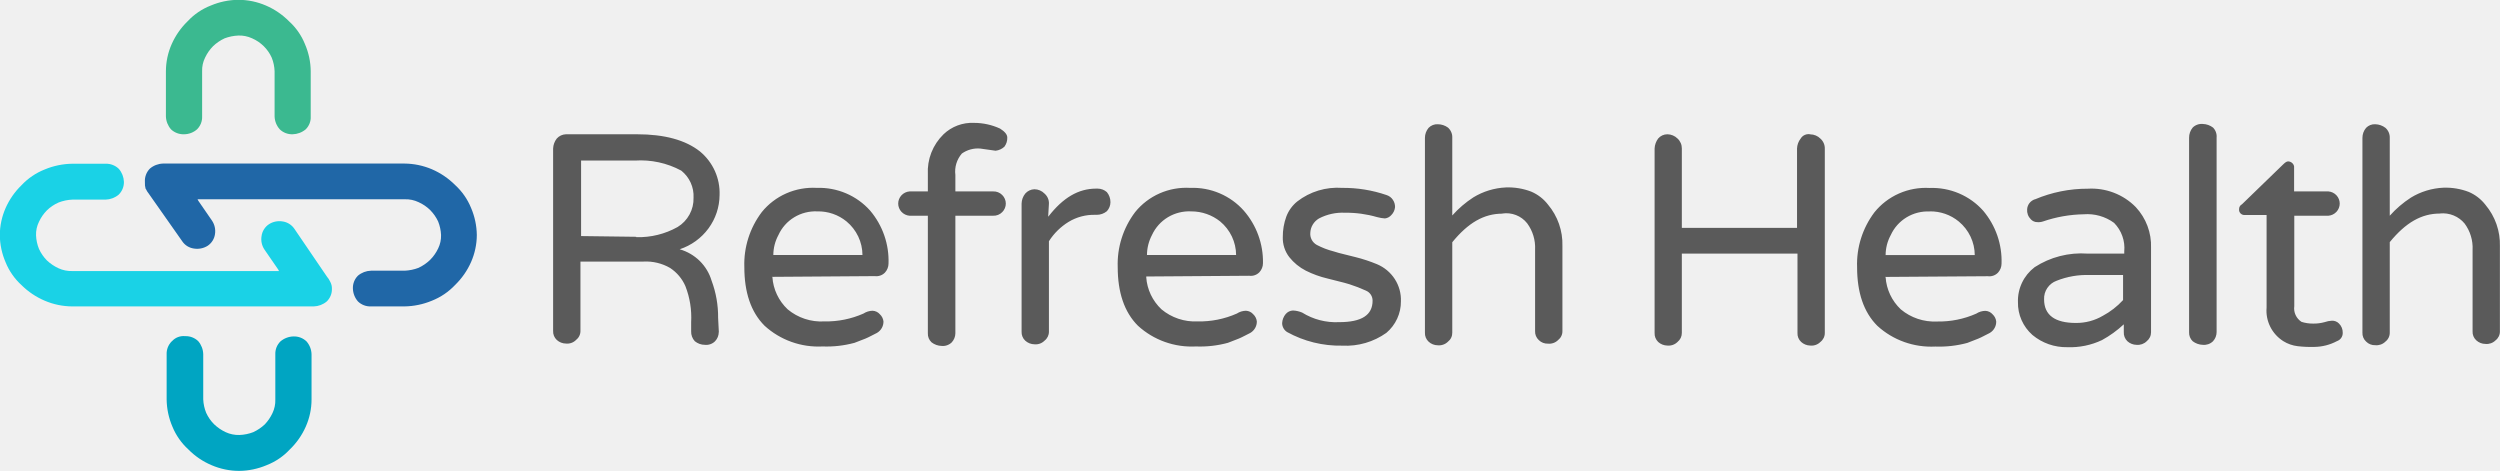
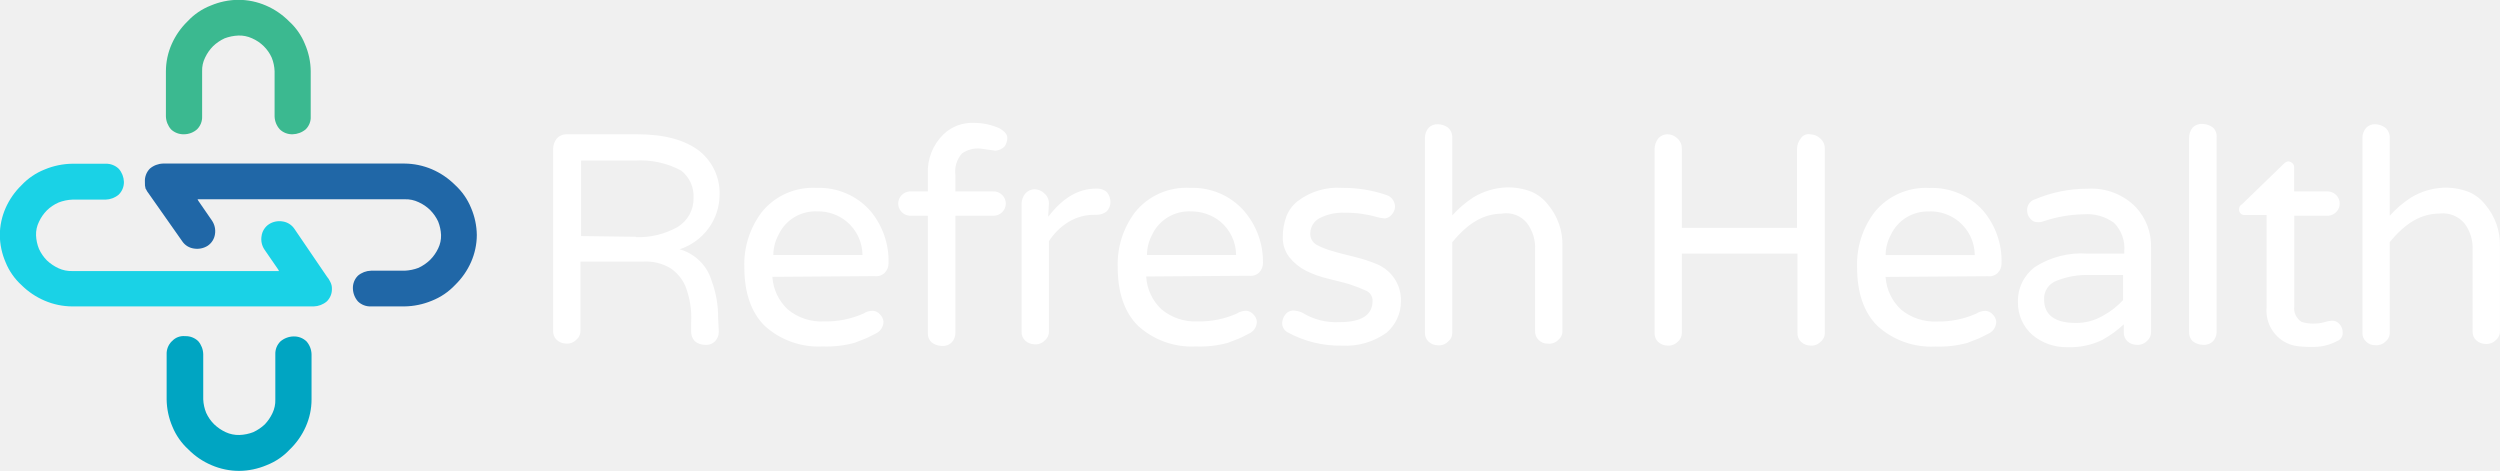
<svg xmlns="http://www.w3.org/2000/svg" width="154" height="29" viewBox="0 0 154 29" fill="none">
  <g clip-path="url(#clip0_2006_494)">
    <path d="M12.141 7.964C12.244 7.86 12.325 7.736 12.379 7.6C12.432 7.464 12.457 7.319 12.451 7.173V4.389C12.441 4.1 12.503 3.813 12.632 3.553C12.754 3.291 12.92 3.052 13.124 2.846C13.332 2.647 13.573 2.483 13.836 2.361C14.107 2.26 14.393 2.202 14.683 2.189C14.976 2.179 15.266 2.238 15.53 2.361C16.07 2.596 16.501 3.021 16.739 3.553C16.846 3.82 16.905 4.102 16.915 4.389V7.173C16.924 7.465 17.036 7.744 17.231 7.964C17.336 8.067 17.462 8.147 17.6 8.2C17.738 8.252 17.885 8.276 18.033 8.271C18.328 8.262 18.611 8.154 18.835 7.964C18.939 7.86 19.02 7.736 19.072 7.6C19.125 7.464 19.148 7.319 19.14 7.173V4.389C19.136 3.814 19.015 3.246 18.785 2.718C18.57 2.181 18.233 1.699 17.802 1.309C17.395 0.898 16.911 0.569 16.378 0.34C15.844 0.109 15.267 -0.01 14.683 -0.011C14.1 -0.006 13.524 0.113 12.988 0.34C12.443 0.552 11.955 0.883 11.559 1.309C11.143 1.712 10.809 2.191 10.576 2.718C10.343 3.245 10.222 3.814 10.22 4.389V7.173C10.23 7.464 10.34 7.743 10.531 7.964C10.637 8.067 10.764 8.147 10.903 8.199C11.042 8.252 11.19 8.276 11.339 8.271C11.635 8.269 11.921 8.16 12.141 7.964Z" fill="#3BB990" />
    <path d="M10.576 21.03C10.472 21.135 10.391 21.26 10.337 21.397C10.284 21.534 10.259 21.68 10.265 21.827V24.611C10.273 25.186 10.394 25.753 10.621 26.282C10.84 26.816 11.175 27.295 11.604 27.686C12.011 28.099 12.496 28.429 13.033 28.655C13.568 28.886 14.145 29.005 14.728 29.006C15.311 29.002 15.888 28.882 16.423 28.655C16.968 28.443 17.457 28.111 17.852 27.686C18.269 27.285 18.602 26.808 18.835 26.282C19.069 25.755 19.191 25.186 19.191 24.611V21.827C19.185 21.534 19.075 21.252 18.881 21.03C18.775 20.928 18.649 20.848 18.512 20.796C18.374 20.743 18.226 20.719 18.078 20.724C17.783 20.732 17.5 20.84 17.276 21.03C17.17 21.134 17.088 21.259 17.033 21.396C16.979 21.533 16.954 21.68 16.96 21.827V24.611C16.97 24.9 16.91 25.186 16.785 25.447C16.667 25.7 16.508 25.933 16.316 26.137C16.105 26.337 15.863 26.5 15.598 26.622C15.328 26.726 15.041 26.785 14.751 26.795C14.459 26.804 14.168 26.745 13.903 26.622C13.641 26.5 13.4 26.337 13.192 26.137C12.986 25.933 12.819 25.693 12.7 25.43C12.592 25.164 12.531 24.881 12.519 24.595V21.81C12.51 21.517 12.401 21.237 12.209 21.014C12.103 20.912 11.977 20.832 11.839 20.779C11.701 20.726 11.554 20.702 11.406 20.707C11.257 20.691 11.105 20.71 10.965 20.764C10.824 20.817 10.699 20.903 10.598 21.014" fill="#00A5C2" />
    <path d="M8.971 11.618C9.032 11.742 9.105 11.86 9.192 11.969L11.231 14.87C11.312 14.989 11.417 15.089 11.54 15.165C11.663 15.24 11.8 15.29 11.943 15.31C12.239 15.359 12.543 15.298 12.796 15.138C12.916 15.056 13.017 14.952 13.094 14.83C13.171 14.708 13.221 14.572 13.242 14.431C13.29 14.139 13.226 13.841 13.062 13.595L12.214 12.364L12.169 12.275H24.937C25.23 12.266 25.521 12.327 25.784 12.453C26.049 12.571 26.291 12.735 26.496 12.938C26.7 13.142 26.866 13.379 26.988 13.64C27.095 13.906 27.157 14.188 27.169 14.475C27.178 14.764 27.116 15.051 26.988 15.31C26.863 15.573 26.693 15.812 26.485 16.018C26.276 16.217 26.036 16.381 25.773 16.502C25.502 16.604 25.215 16.662 24.926 16.675H22.852C22.557 16.684 22.274 16.792 22.05 16.981C21.945 17.085 21.863 17.21 21.81 17.347C21.756 17.484 21.732 17.631 21.739 17.778C21.747 18.069 21.857 18.348 22.05 18.569C22.155 18.671 22.281 18.751 22.419 18.804C22.557 18.857 22.704 18.881 22.852 18.875H24.909C25.491 18.867 26.067 18.748 26.604 18.524C27.147 18.309 27.635 17.978 28.033 17.555C28.449 17.151 28.782 16.673 29.016 16.146C29.248 15.619 29.37 15.05 29.372 14.475C29.364 13.901 29.244 13.333 29.016 12.804C28.798 12.269 28.462 11.787 28.033 11.395C27.623 10.985 27.138 10.656 26.604 10.426C26.068 10.198 25.492 10.079 24.909 10.075H10.045C9.748 10.084 9.463 10.192 9.237 10.382C9.13 10.489 9.047 10.617 8.994 10.758C8.94 10.899 8.917 11.05 8.926 11.2C8.917 11.348 8.932 11.497 8.971 11.64" fill="#2067A7" />
    <path d="M20.355 17.382C20.297 17.254 20.221 17.134 20.129 17.026L18.124 14.08C18.041 13.962 17.935 13.862 17.811 13.786C17.688 13.71 17.55 13.66 17.406 13.64C17.111 13.591 16.808 13.654 16.559 13.818C16.436 13.9 16.334 14.008 16.257 14.133C16.18 14.257 16.131 14.397 16.112 14.542C16.062 14.833 16.127 15.132 16.293 15.377L17.141 16.608L17.186 16.697H4.452C4.159 16.706 3.869 16.647 3.604 16.525C3.34 16.403 3.098 16.239 2.887 16.04C2.685 15.834 2.52 15.595 2.401 15.333C2.293 15.066 2.232 14.784 2.22 14.497C2.21 14.209 2.272 13.922 2.401 13.662C2.52 13.402 2.685 13.165 2.887 12.96C3.094 12.757 3.338 12.593 3.604 12.476C3.875 12.37 4.161 12.309 4.452 12.297H6.503C6.799 12.289 7.084 12.181 7.31 11.991C7.416 11.888 7.499 11.764 7.554 11.629C7.61 11.492 7.636 11.347 7.633 11.2C7.623 10.908 7.514 10.627 7.322 10.404C7.216 10.299 7.09 10.217 6.951 10.163C6.812 10.108 6.663 10.082 6.514 10.086H4.452C3.869 10.094 3.293 10.213 2.757 10.437C2.214 10.652 1.725 10.983 1.328 11.406C0.912 11.81 0.578 12.288 0.345 12.815C0.113 13.343 -0.009 13.911 -0.011 14.486C-0.004 15.061 0.116 15.628 0.345 16.157C0.562 16.693 0.898 17.174 1.328 17.566C1.738 17.972 2.223 18.297 2.757 18.524C3.292 18.753 3.869 18.872 4.452 18.875H19.327C19.622 18.866 19.905 18.758 20.129 18.569C20.235 18.465 20.317 18.342 20.372 18.206C20.426 18.07 20.451 17.924 20.446 17.778C20.448 17.641 20.417 17.505 20.355 17.382Z" fill="#1AD2E6" />
-     <path d="M150.294 13.155C149.164 13.155 148.192 13.712 147.209 14.915V20.485C147.212 20.591 147.189 20.697 147.143 20.794C147.097 20.89 147.029 20.975 146.944 21.041C146.863 21.122 146.764 21.184 146.656 21.223C146.547 21.261 146.431 21.276 146.317 21.264C146.212 21.268 146.108 21.25 146.01 21.212C145.913 21.173 145.825 21.115 145.752 21.041C145.675 20.97 145.615 20.884 145.576 20.788C145.537 20.691 145.52 20.588 145.526 20.485V8.494C145.524 8.268 145.604 8.048 145.752 7.875C145.824 7.8 145.912 7.741 146.009 7.703C146.107 7.664 146.212 7.647 146.317 7.653C146.545 7.659 146.764 7.737 146.944 7.875C147.031 7.953 147.1 8.048 147.146 8.155C147.192 8.262 147.214 8.378 147.209 8.494V13.289C147.59 12.862 148.027 12.487 148.509 12.175C149.113 11.805 149.804 11.594 150.514 11.562C151.049 11.543 151.581 11.632 152.079 11.824C152.483 11.997 152.835 12.27 153.102 12.615C153.705 13.332 154.022 14.241 153.994 15.171V20.407C153.997 20.513 153.974 20.619 153.928 20.716C153.882 20.812 153.814 20.897 153.729 20.963C153.648 21.044 153.549 21.106 153.441 21.145C153.332 21.183 153.217 21.198 153.102 21.186C152.892 21.185 152.69 21.105 152.537 20.963C152.46 20.892 152.401 20.806 152.361 20.71C152.322 20.613 152.305 20.51 152.311 20.407V15.394C152.341 14.812 152.167 14.238 151.819 13.768C151.638 13.55 151.405 13.379 151.141 13.271C150.877 13.163 150.59 13.122 150.305 13.15M142.481 19.933C142.721 19.938 142.961 19.908 143.193 19.844C143.336 19.794 143.487 19.764 143.639 19.755C143.722 19.75 143.805 19.764 143.882 19.795C143.959 19.826 144.029 19.873 144.085 19.933C144.159 20.006 144.218 20.093 144.256 20.189C144.295 20.284 144.314 20.387 144.311 20.49C144.318 20.604 144.286 20.716 144.222 20.811C144.158 20.905 144.064 20.976 143.955 21.014C143.53 21.241 143.055 21.363 142.571 21.37C142.228 21.38 141.884 21.365 141.543 21.326C141.225 21.289 140.92 21.183 140.65 21.014C140.304 20.794 140.026 20.486 139.845 20.122C139.663 19.757 139.586 19.351 139.622 18.947V13.244H138.283C138.235 13.248 138.187 13.242 138.142 13.226C138.097 13.21 138.056 13.184 138.022 13.151C137.988 13.117 137.962 13.077 137.945 13.033C137.929 12.988 137.923 12.941 137.927 12.893C137.924 12.83 137.939 12.767 137.971 12.711C138.003 12.656 138.051 12.611 138.108 12.582L140.65 10.12C140.786 9.986 140.871 9.942 140.961 9.942C141.013 9.945 141.064 9.958 141.11 9.981C141.157 10.004 141.198 10.036 141.232 10.075C141.264 10.111 141.288 10.152 141.303 10.197C141.318 10.242 141.322 10.29 141.317 10.337V11.791H143.43C143.62 11.807 143.797 11.893 143.926 12.031C144.055 12.17 144.127 12.351 144.127 12.54C144.127 12.728 144.055 12.909 143.926 13.048C143.797 13.187 143.62 13.273 143.43 13.289H141.328V18.858C141.301 19.045 141.329 19.235 141.408 19.407C141.487 19.578 141.614 19.724 141.774 19.827C142.003 19.899 142.241 19.935 142.481 19.933ZM134.848 8.494C134.844 8.263 134.922 8.038 135.069 7.859C135.15 7.778 135.248 7.716 135.357 7.678C135.465 7.639 135.581 7.625 135.696 7.636C135.923 7.643 136.143 7.721 136.323 7.859C136.403 7.94 136.464 8.037 136.502 8.144C136.54 8.251 136.554 8.364 136.543 8.477V20.462C136.541 20.668 136.463 20.866 136.323 21.019C136.241 21.1 136.143 21.161 136.035 21.2C135.926 21.238 135.81 21.253 135.696 21.242C135.468 21.236 135.248 21.158 135.069 21.019C134.994 20.947 134.936 20.86 134.898 20.764C134.86 20.668 134.843 20.565 134.848 20.462V8.494ZM125.916 18.441C125.916 19.41 126.583 19.894 127.877 19.894C128.459 19.899 129.031 19.747 129.532 19.454C130 19.203 130.423 18.875 130.781 18.485V16.942H128.741C128.04 16.914 127.341 17.034 126.69 17.293C126.454 17.378 126.252 17.535 126.113 17.742C125.973 17.948 125.905 18.193 125.916 18.441ZM125.351 12.281C126.381 11.844 127.49 11.62 128.611 11.624C129.158 11.592 129.705 11.677 130.215 11.873C130.725 12.069 131.186 12.371 131.566 12.76C132.2 13.441 132.537 14.341 132.504 15.266V20.462C132.505 20.569 132.482 20.674 132.436 20.771C132.39 20.867 132.322 20.952 132.238 21.019C132.157 21.1 132.058 21.161 131.95 21.2C131.841 21.238 131.726 21.253 131.611 21.242C131.401 21.239 131.2 21.159 131.046 21.019C130.972 20.947 130.913 20.86 130.875 20.764C130.837 20.668 130.82 20.565 130.826 20.462V19.978C130.422 20.355 129.973 20.68 129.487 20.947C128.82 21.264 128.085 21.415 127.346 21.387C126.561 21.402 125.798 21.135 125.199 20.635C124.911 20.381 124.682 20.069 124.528 19.72C124.374 19.371 124.298 18.994 124.306 18.613C124.292 18.199 124.378 17.788 124.557 17.413C124.735 17.038 125.002 16.711 125.334 16.458C126.298 15.833 127.444 15.539 128.594 15.622H130.854V15.489C130.885 15.168 130.845 14.845 130.736 14.541C130.628 14.237 130.454 13.96 130.227 13.729C129.687 13.334 129.021 13.146 128.351 13.2C127.501 13.215 126.658 13.364 125.854 13.64C125.74 13.679 125.619 13.694 125.498 13.684C125.422 13.684 125.347 13.669 125.278 13.638C125.209 13.607 125.147 13.562 125.097 13.506C125.017 13.426 124.955 13.33 124.916 13.224C124.877 13.118 124.862 13.005 124.871 12.893C124.879 12.755 124.929 12.621 125.014 12.511C125.1 12.401 125.218 12.319 125.351 12.275V12.281ZM118.877 13.027C118.374 13.002 117.875 13.128 117.446 13.387C117.017 13.647 116.677 14.028 116.47 14.481C116.265 14.86 116.156 15.282 116.154 15.711H121.645C121.643 15.318 121.554 14.929 121.384 14.572C121.214 14.215 120.968 13.899 120.662 13.645C120.159 13.23 119.521 13.009 118.866 13.021L118.877 13.027ZM116.154 17.076C116.204 17.829 116.538 18.537 117.092 19.059C117.713 19.578 118.51 19.844 119.323 19.805C120.154 19.821 120.978 19.656 121.736 19.32C121.903 19.211 122.099 19.151 122.301 19.148C122.386 19.152 122.47 19.173 122.547 19.21C122.624 19.248 122.692 19.3 122.747 19.365C122.871 19.481 122.949 19.637 122.967 19.805C122.97 19.947 122.934 20.088 122.863 20.212C122.793 20.336 122.69 20.44 122.566 20.512C122.301 20.64 122.075 20.774 121.854 20.863L121.182 21.125C120.542 21.297 119.879 21.372 119.216 21.348C118.565 21.381 117.913 21.286 117.3 21.067C116.686 20.848 116.124 20.51 115.646 20.072C114.798 19.231 114.397 18 114.397 16.463C114.353 15.245 114.732 14.049 115.47 13.072C115.873 12.573 116.391 12.178 116.981 11.918C117.571 11.658 118.215 11.542 118.86 11.579C119.482 11.555 120.102 11.669 120.674 11.912C121.246 12.155 121.755 12.52 122.165 12.982C122.935 13.895 123.337 15.055 123.295 16.241C123.294 16.447 123.216 16.645 123.075 16.797C122.995 16.88 122.896 16.942 122.787 16.98C122.678 17.018 122.562 17.03 122.448 17.015L116.109 17.059L116.154 17.076ZM111.516 8.276C111.75 8.279 111.973 8.373 112.137 8.538C112.225 8.616 112.294 8.711 112.341 8.818C112.388 8.925 112.411 9.04 112.408 9.156V20.507C112.41 20.614 112.386 20.72 112.339 20.817C112.292 20.913 112.223 20.998 112.137 21.064C112.057 21.145 111.96 21.206 111.852 21.245C111.745 21.284 111.63 21.298 111.516 21.287C111.306 21.284 111.105 21.204 110.951 21.064C110.874 20.993 110.814 20.906 110.775 20.81C110.736 20.714 110.719 20.61 110.725 20.507V15.622H103.601V20.507C103.602 20.613 103.579 20.719 103.533 20.815C103.487 20.912 103.419 20.997 103.335 21.064C103.254 21.145 103.156 21.206 103.047 21.245C102.939 21.284 102.823 21.298 102.708 21.287C102.498 21.283 102.297 21.204 102.143 21.064C102.069 20.991 102.01 20.904 101.972 20.808C101.935 20.712 101.918 20.61 101.923 20.507V9.151C101.932 8.928 102.009 8.712 102.143 8.533C102.212 8.451 102.299 8.385 102.396 8.34C102.494 8.295 102.6 8.271 102.708 8.271C102.944 8.273 103.169 8.368 103.335 8.533C103.421 8.611 103.489 8.707 103.535 8.814C103.581 8.92 103.603 9.035 103.601 9.151V14.035H110.697V9.151C110.704 8.926 110.783 8.71 110.923 8.533C110.981 8.436 111.068 8.359 111.172 8.313C111.276 8.266 111.392 8.251 111.504 8.271L111.516 8.276ZM92.545 13.161C91.415 13.161 90.443 13.718 89.46 14.921V20.49C89.462 20.597 89.44 20.703 89.394 20.799C89.348 20.896 89.279 20.981 89.195 21.047C89.113 21.128 89.015 21.19 88.906 21.228C88.798 21.267 88.682 21.281 88.567 21.27C88.357 21.269 88.155 21.189 88.002 21.047C87.926 20.976 87.866 20.889 87.827 20.793C87.788 20.697 87.771 20.593 87.776 20.49V8.494C87.775 8.268 87.855 8.048 88.002 7.875C88.075 7.8 88.162 7.741 88.26 7.703C88.358 7.664 88.463 7.647 88.567 7.653C88.793 7.654 89.013 7.726 89.195 7.859C89.282 7.936 89.351 8.032 89.397 8.139C89.443 8.245 89.465 8.361 89.46 8.477V13.272C89.84 12.845 90.278 12.47 90.759 12.158C91.364 11.789 92.054 11.578 92.765 11.546C93.299 11.526 93.832 11.615 94.33 11.807C94.734 11.981 95.086 12.253 95.352 12.598C95.956 13.315 96.273 14.224 96.245 15.155V20.39C96.248 20.497 96.225 20.602 96.179 20.699C96.133 20.796 96.064 20.881 95.98 20.947C95.898 21.028 95.8 21.09 95.692 21.128C95.583 21.167 95.467 21.181 95.352 21.169C95.248 21.173 95.143 21.155 95.046 21.117C94.949 21.079 94.861 21.021 94.787 20.947C94.711 20.876 94.651 20.789 94.612 20.693C94.573 20.597 94.556 20.493 94.561 20.39V15.377C94.592 14.796 94.418 14.222 94.07 13.751C93.891 13.526 93.654 13.351 93.384 13.247C93.114 13.142 92.82 13.11 92.533 13.155L92.545 13.161ZM82.5 19.844C83.884 19.844 84.551 19.404 84.551 18.524C84.553 18.393 84.516 18.265 84.445 18.155C84.373 18.045 84.271 17.959 84.15 17.906C83.817 17.754 83.476 17.622 83.127 17.51C82.72 17.382 82.274 17.293 81.788 17.16C81.322 17.051 80.87 16.889 80.443 16.675C80.046 16.472 79.697 16.187 79.421 15.84C79.148 15.487 79.007 15.052 79.02 14.609C79.015 14.174 79.09 13.742 79.24 13.333C79.378 12.972 79.61 12.653 79.912 12.409C80.697 11.8 81.684 11.502 82.681 11.573C83.607 11.565 84.528 11.713 85.404 12.013C85.57 12.063 85.712 12.169 85.805 12.314C85.892 12.444 85.937 12.598 85.935 12.754C85.92 12.936 85.842 13.107 85.714 13.239C85.614 13.359 85.47 13.437 85.313 13.456C85.147 13.444 84.983 13.416 84.822 13.372C84.184 13.187 83.521 13.097 82.856 13.105C82.299 13.076 81.744 13.198 81.251 13.456C81.095 13.547 80.964 13.675 80.87 13.829C80.776 13.983 80.723 14.157 80.715 14.336C80.701 14.486 80.731 14.637 80.802 14.77C80.873 14.904 80.982 15.014 81.116 15.088C81.442 15.259 81.787 15.392 82.144 15.483C82.545 15.617 82.991 15.7 83.483 15.834C83.94 15.947 84.387 16.094 84.822 16.274C85.274 16.463 85.657 16.784 85.92 17.192C86.184 17.601 86.315 18.079 86.296 18.563C86.299 18.931 86.221 19.294 86.066 19.629C85.912 19.964 85.686 20.261 85.404 20.501C84.615 21.065 83.653 21.344 82.681 21.292C81.495 21.317 80.325 21.028 79.291 20.457C79.195 20.398 79.116 20.316 79.062 20.218C79.008 20.121 78.979 20.011 78.98 19.9C78.991 19.696 79.068 19.5 79.201 19.343C79.256 19.278 79.324 19.226 79.401 19.188C79.477 19.151 79.561 19.13 79.647 19.126C79.841 19.135 80.033 19.178 80.212 19.254C80.891 19.677 81.686 19.884 82.489 19.844H82.5ZM73.376 13.021C72.872 12.997 72.373 13.122 71.942 13.381C71.512 13.641 71.171 14.022 70.963 14.475C70.763 14.855 70.656 15.277 70.653 15.706H76.144C76.142 15.312 76.052 14.923 75.883 14.566C75.713 14.21 75.467 13.893 75.161 13.64C74.656 13.237 74.025 13.019 73.376 13.021ZM70.608 17.07C70.657 17.824 70.992 18.531 71.545 19.053C72.166 19.572 72.964 19.839 73.777 19.799C74.608 19.816 75.431 19.65 76.189 19.315C76.357 19.205 76.553 19.145 76.754 19.142C76.84 19.146 76.924 19.168 77 19.205C77.077 19.242 77.145 19.295 77.201 19.36C77.325 19.476 77.403 19.632 77.421 19.799C77.423 19.942 77.387 20.082 77.317 20.206C77.246 20.331 77.144 20.434 77.02 20.507C76.754 20.635 76.528 20.769 76.308 20.858L75.636 21.119C74.996 21.292 74.333 21.367 73.67 21.342C73.018 21.376 72.366 21.281 71.753 21.062C71.14 20.843 70.577 20.504 70.099 20.067C69.252 19.226 68.851 17.995 68.851 16.458C68.807 15.24 69.186 14.044 69.924 13.066C70.326 12.567 70.844 12.171 71.434 11.911C72.024 11.651 72.669 11.536 73.314 11.573C73.936 11.55 74.556 11.663 75.127 11.906C75.699 12.149 76.209 12.515 76.619 12.977C77.402 13.876 77.822 15.028 77.799 16.213C77.799 16.419 77.72 16.617 77.579 16.77C77.499 16.852 77.401 16.915 77.292 16.952C77.183 16.99 77.067 17.002 76.952 16.987L70.613 17.032L70.608 17.07ZM64.585 13.333C65.478 12.186 66.416 11.618 67.529 11.618H67.619C67.828 11.62 68.029 11.697 68.184 11.835C68.327 12.01 68.405 12.229 68.404 12.453C68.403 12.659 68.324 12.858 68.184 13.01C68.008 13.155 67.786 13.234 67.557 13.233H67.466C66.885 13.218 66.311 13.371 65.817 13.673C65.33 13.974 64.919 14.38 64.614 14.859V20.429C64.615 20.536 64.591 20.642 64.544 20.739C64.497 20.835 64.428 20.92 64.342 20.986C64.262 21.067 64.165 21.128 64.057 21.167C63.95 21.206 63.835 21.22 63.721 21.209C63.511 21.206 63.31 21.126 63.156 20.986C63.079 20.915 63.02 20.828 62.981 20.732C62.942 20.636 62.924 20.532 62.93 20.429V12.537C62.936 12.314 63.015 12.099 63.156 11.924C63.226 11.843 63.312 11.778 63.41 11.732C63.507 11.686 63.613 11.66 63.721 11.657C63.837 11.658 63.952 11.683 64.059 11.729C64.166 11.774 64.262 11.841 64.342 11.924C64.43 12.001 64.5 12.095 64.547 12.201C64.594 12.307 64.617 12.421 64.614 12.537L64.568 13.333H64.585ZM61.325 9.284L60.382 9.151C59.98 9.117 59.58 9.226 59.252 9.457C59.096 9.637 58.979 9.848 58.91 10.075C58.841 10.303 58.821 10.542 58.851 10.777V11.791H61.173C61.278 11.786 61.382 11.803 61.48 11.842C61.577 11.88 61.665 11.939 61.738 12.013C61.879 12.153 61.958 12.342 61.958 12.54C61.958 12.737 61.879 12.926 61.738 13.066C61.665 13.141 61.577 13.199 61.48 13.238C61.382 13.276 61.278 13.294 61.173 13.289H58.851V20.529C58.849 20.735 58.771 20.933 58.631 21.086C58.55 21.167 58.451 21.229 58.343 21.267C58.234 21.306 58.118 21.32 58.004 21.309C57.777 21.303 57.559 21.225 57.382 21.086C57.306 21.015 57.246 20.928 57.207 20.832C57.168 20.736 57.151 20.633 57.156 20.529V13.289H56.026C55.836 13.273 55.659 13.187 55.53 13.048C55.401 12.909 55.329 12.728 55.329 12.54C55.329 12.351 55.401 12.17 55.53 12.031C55.659 11.893 55.836 11.807 56.026 11.791H57.156V10.738C57.131 10.283 57.204 9.827 57.37 9.402C57.537 8.977 57.793 8.591 58.122 8.271C58.37 8.034 58.664 7.849 58.986 7.728C59.309 7.608 59.653 7.553 59.998 7.569C60.552 7.569 61.1 7.689 61.602 7.92C61.873 8.093 62.049 8.271 62.049 8.477C62.055 8.677 61.993 8.873 61.873 9.034C61.725 9.174 61.535 9.262 61.331 9.284H61.325ZM50.348 13.021C49.847 12.998 49.351 13.125 48.923 13.384C48.496 13.643 48.158 14.024 47.953 14.475C47.748 14.854 47.639 15.276 47.637 15.706H53.128C53.126 15.312 53.036 14.923 52.867 14.566C52.697 14.21 52.451 13.893 52.145 13.64C51.641 13.227 51.003 13.007 50.348 13.021ZM47.58 17.07C47.63 17.824 47.965 18.531 48.518 19.053C49.146 19.579 49.955 19.846 50.778 19.799C51.608 19.816 52.432 19.65 53.19 19.315C53.358 19.205 53.554 19.145 53.755 19.142C53.841 19.146 53.925 19.168 54.001 19.205C54.078 19.242 54.146 19.295 54.201 19.36C54.325 19.476 54.403 19.632 54.422 19.799C54.424 19.942 54.388 20.082 54.318 20.206C54.247 20.331 54.145 20.434 54.021 20.507C53.755 20.635 53.529 20.769 53.309 20.858L52.636 21.119C51.998 21.291 51.337 21.366 50.676 21.342C50.024 21.376 49.371 21.281 48.757 21.062C48.143 20.843 47.579 20.505 47.1 20.067C46.253 19.226 45.851 17.995 45.851 16.458C45.808 15.24 46.187 14.044 46.925 13.066C47.327 12.568 47.845 12.172 48.435 11.912C49.025 11.653 49.67 11.536 50.315 11.573C50.934 11.552 51.55 11.667 52.119 11.91C52.688 12.152 53.194 12.517 53.603 12.977C54.373 13.889 54.775 15.049 54.733 16.235C54.732 16.441 54.653 16.64 54.512 16.792C54.432 16.874 54.334 16.937 54.225 16.974C54.116 17.012 53.999 17.024 53.885 17.009L47.546 17.054L47.58 17.07ZM39.191 14.609C40.082 14.635 40.963 14.419 41.739 13.985C42.049 13.796 42.303 13.529 42.475 13.213C42.648 12.896 42.733 12.54 42.722 12.181C42.739 11.863 42.679 11.546 42.547 11.255C42.416 10.965 42.216 10.709 41.965 10.51C41.091 10.039 40.099 9.825 39.106 9.891H35.795V14.542L39.185 14.586L39.191 14.609ZM44.275 20.462C44.274 20.669 44.193 20.868 44.049 21.019C43.969 21.1 43.872 21.162 43.764 21.2C43.657 21.239 43.542 21.253 43.428 21.242C43.199 21.243 42.976 21.164 42.801 21.019C42.646 20.853 42.565 20.632 42.575 20.407V19.85C42.617 19.09 42.496 18.331 42.219 17.622C42.022 17.169 41.696 16.782 41.281 16.508C40.783 16.219 40.209 16.081 39.631 16.113H35.756V20.384C35.757 20.491 35.733 20.597 35.686 20.694C35.639 20.791 35.57 20.875 35.485 20.941C35.405 21.022 35.307 21.084 35.2 21.122C35.092 21.161 34.977 21.175 34.863 21.164C34.653 21.161 34.452 21.082 34.298 20.941C34.222 20.87 34.162 20.784 34.123 20.687C34.084 20.591 34.067 20.488 34.072 20.384V9.151C34.08 8.926 34.159 8.71 34.298 8.533C34.369 8.453 34.456 8.389 34.553 8.344C34.651 8.299 34.756 8.274 34.863 8.271H39.236C40.931 8.271 42.224 8.623 43.117 9.329C43.513 9.656 43.827 10.068 44.037 10.533C44.246 10.998 44.345 11.505 44.326 12.013C44.321 12.754 44.082 13.474 43.641 14.073C43.2 14.672 42.581 15.12 41.868 15.355C42.335 15.489 42.76 15.737 43.104 16.075C43.447 16.414 43.699 16.833 43.835 17.293C44.108 18.026 44.244 18.802 44.236 19.582L44.281 20.462H44.275Z" fill="#5A5A5A" />
+     <path d="M150.294 13.155C149.164 13.155 148.192 13.712 147.209 14.915V20.485C147.212 20.591 147.189 20.697 147.143 20.794C147.097 20.89 147.029 20.975 146.944 21.041C146.863 21.122 146.764 21.184 146.656 21.223C146.547 21.261 146.431 21.276 146.317 21.264C146.212 21.268 146.108 21.25 146.01 21.212C145.913 21.173 145.825 21.115 145.752 21.041C145.675 20.97 145.615 20.884 145.576 20.788C145.537 20.691 145.52 20.588 145.526 20.485V8.494C145.524 8.268 145.604 8.048 145.752 7.875C145.824 7.8 145.912 7.741 146.009 7.703C146.107 7.664 146.212 7.647 146.317 7.653C146.545 7.659 146.764 7.737 146.944 7.875C147.031 7.953 147.1 8.048 147.146 8.155C147.192 8.262 147.214 8.378 147.209 8.494V13.289C147.59 12.862 148.027 12.487 148.509 12.175C149.113 11.805 149.804 11.594 150.514 11.562C151.049 11.543 151.581 11.632 152.079 11.824C152.483 11.997 152.835 12.27 153.102 12.615C153.705 13.332 154.022 14.241 153.994 15.171V20.407C153.997 20.513 153.974 20.619 153.928 20.716C153.882 20.812 153.814 20.897 153.729 20.963C153.648 21.044 153.549 21.106 153.441 21.145C153.332 21.183 153.217 21.198 153.102 21.186C152.892 21.185 152.69 21.105 152.537 20.963C152.46 20.892 152.401 20.806 152.361 20.71C152.322 20.613 152.305 20.51 152.311 20.407V15.394C152.341 14.812 152.167 14.238 151.819 13.768C151.638 13.55 151.405 13.379 151.141 13.271C150.877 13.163 150.59 13.122 150.305 13.15M142.481 19.933C142.721 19.938 142.961 19.908 143.193 19.844C143.336 19.794 143.487 19.764 143.639 19.755C143.722 19.75 143.805 19.764 143.882 19.795C143.959 19.826 144.029 19.873 144.085 19.933C144.159 20.006 144.218 20.093 144.256 20.189C144.295 20.284 144.314 20.387 144.311 20.49C144.318 20.604 144.286 20.716 144.222 20.811C144.158 20.905 144.064 20.976 143.955 21.014C143.53 21.241 143.055 21.363 142.571 21.37C142.228 21.38 141.884 21.365 141.543 21.326C141.225 21.289 140.92 21.183 140.65 21.014C140.304 20.794 140.026 20.486 139.845 20.122C139.663 19.757 139.586 19.351 139.622 18.947V13.244H138.283C138.235 13.248 138.187 13.242 138.142 13.226C138.097 13.21 138.056 13.184 138.022 13.151C137.988 13.117 137.962 13.077 137.945 13.033C137.929 12.988 137.923 12.941 137.927 12.893C137.924 12.83 137.939 12.767 137.971 12.711C138.003 12.656 138.051 12.611 138.108 12.582L140.65 10.12C140.786 9.986 140.871 9.942 140.961 9.942C141.013 9.945 141.064 9.958 141.11 9.981C141.157 10.004 141.198 10.036 141.232 10.075C141.264 10.111 141.288 10.152 141.303 10.197C141.318 10.242 141.322 10.29 141.317 10.337V11.791H143.43C143.62 11.807 143.797 11.893 143.926 12.031C144.055 12.17 144.127 12.351 144.127 12.54C144.127 12.728 144.055 12.909 143.926 13.048C143.797 13.187 143.62 13.273 143.43 13.289H141.328V18.858C141.301 19.045 141.329 19.235 141.408 19.407C141.487 19.578 141.614 19.724 141.774 19.827C142.003 19.899 142.241 19.935 142.481 19.933ZM134.848 8.494C134.844 8.263 134.922 8.038 135.069 7.859C135.15 7.778 135.248 7.716 135.357 7.678C135.465 7.639 135.581 7.625 135.696 7.636C135.923 7.643 136.143 7.721 136.323 7.859C136.403 7.94 136.464 8.037 136.502 8.144C136.54 8.251 136.554 8.364 136.543 8.477V20.462C136.541 20.668 136.463 20.866 136.323 21.019C136.241 21.1 136.143 21.161 136.035 21.2C135.926 21.238 135.81 21.253 135.696 21.242C135.468 21.236 135.248 21.158 135.069 21.019C134.994 20.947 134.936 20.86 134.898 20.764C134.86 20.668 134.843 20.565 134.848 20.462V8.494ZM125.916 18.441C125.916 19.41 126.583 19.894 127.877 19.894C128.459 19.899 129.031 19.747 129.532 19.454C130 19.203 130.423 18.875 130.781 18.485V16.942H128.741C128.04 16.914 127.341 17.034 126.69 17.293C126.454 17.378 126.252 17.535 126.113 17.742C125.973 17.948 125.905 18.193 125.916 18.441ZM125.351 12.281C126.381 11.844 127.49 11.62 128.611 11.624C129.158 11.592 129.705 11.677 130.215 11.873C130.725 12.069 131.186 12.371 131.566 12.76C132.2 13.441 132.537 14.341 132.504 15.266V20.462C132.505 20.569 132.482 20.674 132.436 20.771C132.39 20.867 132.322 20.952 132.238 21.019C132.157 21.1 132.058 21.161 131.95 21.2C131.841 21.238 131.726 21.253 131.611 21.242C131.401 21.239 131.2 21.159 131.046 21.019C130.972 20.947 130.913 20.86 130.875 20.764C130.837 20.668 130.82 20.565 130.826 20.462V19.978C130.422 20.355 129.973 20.68 129.487 20.947C128.82 21.264 128.085 21.415 127.346 21.387C126.561 21.402 125.798 21.135 125.199 20.635C124.911 20.381 124.682 20.069 124.528 19.72C124.374 19.371 124.298 18.994 124.306 18.613C124.292 18.199 124.378 17.788 124.557 17.413C124.735 17.038 125.002 16.711 125.334 16.458C126.298 15.833 127.444 15.539 128.594 15.622H130.854V15.489C130.885 15.168 130.845 14.845 130.736 14.541C130.628 14.237 130.454 13.96 130.227 13.729C129.687 13.334 129.021 13.146 128.351 13.2C127.501 13.215 126.658 13.364 125.854 13.64C125.74 13.679 125.619 13.694 125.498 13.684C125.422 13.684 125.347 13.669 125.278 13.638C125.209 13.607 125.147 13.562 125.097 13.506C125.017 13.426 124.955 13.33 124.916 13.224C124.877 13.118 124.862 13.005 124.871 12.893C124.879 12.755 124.929 12.621 125.014 12.511C125.1 12.401 125.218 12.319 125.351 12.275V12.281ZM118.877 13.027C118.374 13.002 117.875 13.128 117.446 13.387C117.017 13.647 116.677 14.028 116.47 14.481C116.265 14.86 116.156 15.282 116.154 15.711H121.645C121.643 15.318 121.554 14.929 121.384 14.572C121.214 14.215 120.968 13.899 120.662 13.645C120.159 13.23 119.521 13.009 118.866 13.021L118.877 13.027ZM116.154 17.076C116.204 17.829 116.538 18.537 117.092 19.059C117.713 19.578 118.51 19.844 119.323 19.805C120.154 19.821 120.978 19.656 121.736 19.32C121.903 19.211 122.099 19.151 122.301 19.148C122.386 19.152 122.47 19.173 122.547 19.21C122.624 19.248 122.692 19.3 122.747 19.365C122.871 19.481 122.949 19.637 122.967 19.805C122.97 19.947 122.934 20.088 122.863 20.212C122.793 20.336 122.69 20.44 122.566 20.512C122.301 20.64 122.075 20.774 121.854 20.863L121.182 21.125C120.542 21.297 119.879 21.372 119.216 21.348C118.565 21.381 117.913 21.286 117.3 21.067C116.686 20.848 116.124 20.51 115.646 20.072C114.798 19.231 114.397 18 114.397 16.463C114.353 15.245 114.732 14.049 115.47 13.072C115.873 12.573 116.391 12.178 116.981 11.918C117.571 11.658 118.215 11.542 118.86 11.579C119.482 11.555 120.102 11.669 120.674 11.912C121.246 12.155 121.755 12.52 122.165 12.982C122.935 13.895 123.337 15.055 123.295 16.241C123.294 16.447 123.216 16.645 123.075 16.797C122.995 16.88 122.896 16.942 122.787 16.98C122.678 17.018 122.562 17.03 122.448 17.015L116.109 17.059L116.154 17.076ZM111.516 8.276C111.75 8.279 111.973 8.373 112.137 8.538C112.225 8.616 112.294 8.711 112.341 8.818C112.388 8.925 112.411 9.04 112.408 9.156V20.507C112.41 20.614 112.386 20.72 112.339 20.817C112.292 20.913 112.223 20.998 112.137 21.064C112.057 21.145 111.96 21.206 111.852 21.245C111.745 21.284 111.63 21.298 111.516 21.287C111.306 21.284 111.105 21.204 110.951 21.064C110.874 20.993 110.814 20.906 110.775 20.81C110.736 20.714 110.719 20.61 110.725 20.507V15.622H103.601V20.507C103.602 20.613 103.579 20.719 103.533 20.815C103.487 20.912 103.419 20.997 103.335 21.064C103.254 21.145 103.156 21.206 103.047 21.245C102.939 21.284 102.823 21.298 102.708 21.287C102.498 21.283 102.297 21.204 102.143 21.064C102.069 20.991 102.01 20.904 101.972 20.808C101.935 20.712 101.918 20.61 101.923 20.507V9.151C101.932 8.928 102.009 8.712 102.143 8.533C102.212 8.451 102.299 8.385 102.396 8.34C102.494 8.295 102.6 8.271 102.708 8.271C102.944 8.273 103.169 8.368 103.335 8.533C103.421 8.611 103.489 8.707 103.535 8.814C103.581 8.92 103.603 9.035 103.601 9.151V14.035H110.697V9.151C110.704 8.926 110.783 8.71 110.923 8.533C110.981 8.436 111.068 8.359 111.172 8.313C111.276 8.266 111.392 8.251 111.504 8.271L111.516 8.276ZM92.545 13.161C91.415 13.161 90.443 13.718 89.46 14.921V20.49C89.462 20.597 89.44 20.703 89.394 20.799C89.348 20.896 89.279 20.981 89.195 21.047C89.113 21.128 89.015 21.19 88.906 21.228C88.798 21.267 88.682 21.281 88.567 21.27C88.357 21.269 88.155 21.189 88.002 21.047C87.926 20.976 87.866 20.889 87.827 20.793C87.788 20.697 87.771 20.593 87.776 20.49V8.494C87.775 8.268 87.855 8.048 88.002 7.875C88.075 7.8 88.162 7.741 88.26 7.703C88.358 7.664 88.463 7.647 88.567 7.653C88.793 7.654 89.013 7.726 89.195 7.859C89.282 7.936 89.351 8.032 89.397 8.139C89.443 8.245 89.465 8.361 89.46 8.477V13.272C89.84 12.845 90.278 12.47 90.759 12.158C91.364 11.789 92.054 11.578 92.765 11.546C93.299 11.526 93.832 11.615 94.33 11.807C94.734 11.981 95.086 12.253 95.352 12.598C95.956 13.315 96.273 14.224 96.245 15.155V20.39C96.248 20.497 96.225 20.602 96.179 20.699C96.133 20.796 96.064 20.881 95.98 20.947C95.898 21.028 95.8 21.09 95.692 21.128C95.583 21.167 95.467 21.181 95.352 21.169C95.248 21.173 95.143 21.155 95.046 21.117C94.949 21.079 94.861 21.021 94.787 20.947C94.711 20.876 94.651 20.789 94.612 20.693C94.573 20.597 94.556 20.493 94.561 20.39V15.377C94.592 14.796 94.418 14.222 94.07 13.751C93.891 13.526 93.654 13.351 93.384 13.247C93.114 13.142 92.82 13.11 92.533 13.155L92.545 13.161ZM82.5 19.844C83.884 19.844 84.551 19.404 84.551 18.524C84.553 18.393 84.516 18.265 84.445 18.155C84.373 18.045 84.271 17.959 84.15 17.906C83.817 17.754 83.476 17.622 83.127 17.51C82.72 17.382 82.274 17.293 81.788 17.16C81.322 17.051 80.87 16.889 80.443 16.675C80.046 16.472 79.697 16.187 79.421 15.84C79.148 15.487 79.007 15.052 79.02 14.609C79.015 14.174 79.09 13.742 79.24 13.333C79.378 12.972 79.61 12.653 79.912 12.409C80.697 11.8 81.684 11.502 82.681 11.573C83.607 11.565 84.528 11.713 85.404 12.013C85.57 12.063 85.712 12.169 85.805 12.314C85.892 12.444 85.937 12.598 85.935 12.754C85.92 12.936 85.842 13.107 85.714 13.239C85.614 13.359 85.47 13.437 85.313 13.456C85.147 13.444 84.983 13.416 84.822 13.372C84.184 13.187 83.521 13.097 82.856 13.105C82.299 13.076 81.744 13.198 81.251 13.456C81.095 13.547 80.964 13.675 80.87 13.829C80.776 13.983 80.723 14.157 80.715 14.336C80.701 14.486 80.731 14.637 80.802 14.77C80.873 14.904 80.982 15.014 81.116 15.088C81.442 15.259 81.787 15.392 82.144 15.483C82.545 15.617 82.991 15.7 83.483 15.834C83.94 15.947 84.387 16.094 84.822 16.274C85.274 16.463 85.657 16.784 85.92 17.192C86.184 17.601 86.315 18.079 86.296 18.563C86.299 18.931 86.221 19.294 86.066 19.629C85.912 19.964 85.686 20.261 85.404 20.501C84.615 21.065 83.653 21.344 82.681 21.292C81.495 21.317 80.325 21.028 79.291 20.457C79.195 20.398 79.116 20.316 79.062 20.218C79.008 20.121 78.979 20.011 78.98 19.9C78.991 19.696 79.068 19.5 79.201 19.343C79.256 19.278 79.324 19.226 79.401 19.188C79.477 19.151 79.561 19.13 79.647 19.126C79.841 19.135 80.033 19.178 80.212 19.254C80.891 19.677 81.686 19.884 82.489 19.844H82.5ZM73.376 13.021C72.872 12.997 72.373 13.122 71.942 13.381C71.512 13.641 71.171 14.022 70.963 14.475C70.763 14.855 70.656 15.277 70.653 15.706H76.144C76.142 15.312 76.052 14.923 75.883 14.566C75.713 14.21 75.467 13.893 75.161 13.64C74.656 13.237 74.025 13.019 73.376 13.021ZM70.608 17.07C70.657 17.824 70.992 18.531 71.545 19.053C72.166 19.572 72.964 19.839 73.777 19.799C74.608 19.816 75.431 19.65 76.189 19.315C76.357 19.205 76.553 19.145 76.754 19.142C76.84 19.146 76.924 19.168 77 19.205C77.077 19.242 77.145 19.295 77.201 19.36C77.325 19.476 77.403 19.632 77.421 19.799C77.423 19.942 77.387 20.082 77.317 20.206C77.246 20.331 77.144 20.434 77.02 20.507C76.754 20.635 76.528 20.769 76.308 20.858L75.636 21.119C74.996 21.292 74.333 21.367 73.67 21.342C73.018 21.376 72.366 21.281 71.753 21.062C71.14 20.843 70.577 20.504 70.099 20.067C69.252 19.226 68.851 17.995 68.851 16.458C68.807 15.24 69.186 14.044 69.924 13.066C70.326 12.567 70.844 12.171 71.434 11.911C72.024 11.651 72.669 11.536 73.314 11.573C73.936 11.55 74.556 11.663 75.127 11.906C75.699 12.149 76.209 12.515 76.619 12.977C77.402 13.876 77.822 15.028 77.799 16.213C77.799 16.419 77.72 16.617 77.579 16.77C77.499 16.852 77.401 16.915 77.292 16.952C77.183 16.99 77.067 17.002 76.952 16.987L70.613 17.032L70.608 17.07ZM64.585 13.333C65.478 12.186 66.416 11.618 67.529 11.618H67.619C67.828 11.62 68.029 11.697 68.184 11.835C68.327 12.01 68.405 12.229 68.404 12.453C68.403 12.659 68.324 12.858 68.184 13.01C68.008 13.155 67.786 13.234 67.557 13.233H67.466C66.885 13.218 66.311 13.371 65.817 13.673C65.33 13.974 64.919 14.38 64.614 14.859V20.429C64.615 20.536 64.591 20.642 64.544 20.739C64.497 20.835 64.428 20.92 64.342 20.986C64.262 21.067 64.165 21.128 64.057 21.167C63.95 21.206 63.835 21.22 63.721 21.209C63.511 21.206 63.31 21.126 63.156 20.986C63.079 20.915 63.02 20.828 62.981 20.732C62.942 20.636 62.924 20.532 62.93 20.429V12.537C62.936 12.314 63.015 12.099 63.156 11.924C63.226 11.843 63.312 11.778 63.41 11.732C63.507 11.686 63.613 11.66 63.721 11.657C63.837 11.658 63.952 11.683 64.059 11.729C64.166 11.774 64.262 11.841 64.342 11.924C64.43 12.001 64.5 12.095 64.547 12.201C64.594 12.307 64.617 12.421 64.614 12.537L64.568 13.333H64.585ZM61.325 9.284L60.382 9.151C59.98 9.117 59.58 9.226 59.252 9.457C59.096 9.637 58.979 9.848 58.91 10.075C58.841 10.303 58.821 10.542 58.851 10.777V11.791H61.173C61.278 11.786 61.382 11.803 61.48 11.842C61.577 11.88 61.665 11.939 61.738 12.013C61.879 12.153 61.958 12.342 61.958 12.54C61.958 12.737 61.879 12.926 61.738 13.066C61.665 13.141 61.577 13.199 61.48 13.238C61.382 13.276 61.278 13.294 61.173 13.289H58.851V20.529C58.849 20.735 58.771 20.933 58.631 21.086C58.55 21.167 58.451 21.229 58.343 21.267C58.234 21.306 58.118 21.32 58.004 21.309C57.777 21.303 57.559 21.225 57.382 21.086C57.306 21.015 57.246 20.928 57.207 20.832C57.168 20.736 57.151 20.633 57.156 20.529V13.289H56.026C55.836 13.273 55.659 13.187 55.53 13.048C55.401 12.909 55.329 12.728 55.329 12.54C55.329 12.351 55.401 12.17 55.53 12.031C55.659 11.893 55.836 11.807 56.026 11.791H57.156V10.738C57.131 10.283 57.204 9.827 57.37 9.402C57.537 8.977 57.793 8.591 58.122 8.271C58.37 8.034 58.664 7.849 58.986 7.728C59.309 7.608 59.653 7.553 59.998 7.569C60.552 7.569 61.1 7.689 61.602 7.92C61.873 8.093 62.049 8.271 62.049 8.477C62.055 8.677 61.993 8.873 61.873 9.034C61.725 9.174 61.535 9.262 61.331 9.284H61.325ZM50.348 13.021C49.847 12.998 49.351 13.125 48.923 13.384C48.496 13.643 48.158 14.024 47.953 14.475C47.748 14.854 47.639 15.276 47.637 15.706H53.128C53.126 15.312 53.036 14.923 52.867 14.566C52.697 14.21 52.451 13.893 52.145 13.64C51.641 13.227 51.003 13.007 50.348 13.021ZM47.58 17.07C47.63 17.824 47.965 18.531 48.518 19.053C49.146 19.579 49.955 19.846 50.778 19.799C51.608 19.816 52.432 19.65 53.19 19.315C53.358 19.205 53.554 19.145 53.755 19.142C53.841 19.146 53.925 19.168 54.001 19.205C54.078 19.242 54.146 19.295 54.201 19.36C54.325 19.476 54.403 19.632 54.422 19.799C54.424 19.942 54.388 20.082 54.318 20.206C54.247 20.331 54.145 20.434 54.021 20.507C53.755 20.635 53.529 20.769 53.309 20.858L52.636 21.119C51.998 21.291 51.337 21.366 50.676 21.342C50.024 21.376 49.371 21.281 48.757 21.062C48.143 20.843 47.579 20.505 47.1 20.067C46.253 19.226 45.851 17.995 45.851 16.458C45.808 15.24 46.187 14.044 46.925 13.066C47.327 12.568 47.845 12.172 48.435 11.912C49.025 11.653 49.67 11.536 50.315 11.573C50.934 11.552 51.55 11.667 52.119 11.91C52.688 12.152 53.194 12.517 53.603 12.977C54.373 13.889 54.775 15.049 54.733 16.235C54.732 16.441 54.653 16.64 54.512 16.792C54.432 16.874 54.334 16.937 54.225 16.974C54.116 17.012 53.999 17.024 53.885 17.009L47.546 17.054L47.58 17.07ZM39.191 14.609C40.082 14.635 40.963 14.419 41.739 13.985C42.049 13.796 42.303 13.529 42.475 13.213C42.648 12.896 42.733 12.54 42.722 12.181C42.739 11.863 42.679 11.546 42.547 11.255C42.416 10.965 42.216 10.709 41.965 10.51C41.091 10.039 40.099 9.825 39.106 9.891H35.795V14.542L39.185 14.586L39.191 14.609ZM44.275 20.462C44.274 20.669 44.193 20.868 44.049 21.019C43.969 21.1 43.872 21.162 43.764 21.2C43.657 21.239 43.542 21.253 43.428 21.242C43.199 21.243 42.976 21.164 42.801 21.019C42.646 20.853 42.565 20.632 42.575 20.407V19.85C42.617 19.09 42.496 18.331 42.219 17.622C42.022 17.169 41.696 16.782 41.281 16.508C40.783 16.219 40.209 16.081 39.631 16.113H35.756V20.384C35.757 20.491 35.733 20.597 35.686 20.694C35.639 20.791 35.57 20.875 35.485 20.941C35.405 21.022 35.307 21.084 35.2 21.122C35.092 21.161 34.977 21.175 34.863 21.164C34.653 21.161 34.452 21.082 34.298 20.941C34.222 20.87 34.162 20.784 34.123 20.687C34.084 20.591 34.067 20.488 34.072 20.384V9.151C34.08 8.926 34.159 8.71 34.298 8.533C34.369 8.453 34.456 8.389 34.553 8.344C34.651 8.299 34.756 8.274 34.863 8.271H39.236C40.931 8.271 42.224 8.623 43.117 9.329C43.513 9.656 43.827 10.068 44.037 10.533C44.246 10.998 44.345 11.505 44.326 12.013C44.321 12.754 44.082 13.474 43.641 14.073C43.2 14.672 42.581 15.12 41.868 15.355C42.335 15.489 42.76 15.737 43.104 16.075C43.447 16.414 43.699 16.833 43.835 17.293C44.108 18.026 44.244 18.802 44.236 19.582L44.281 20.462H44.275Z" fill="#FFFFFF" />
  </g>
  <defs>
    <clipPath id="clip0_2006_494">
      <rect width="154" height="29" fill="white" />
    </clipPath>
  </defs>
</svg>
